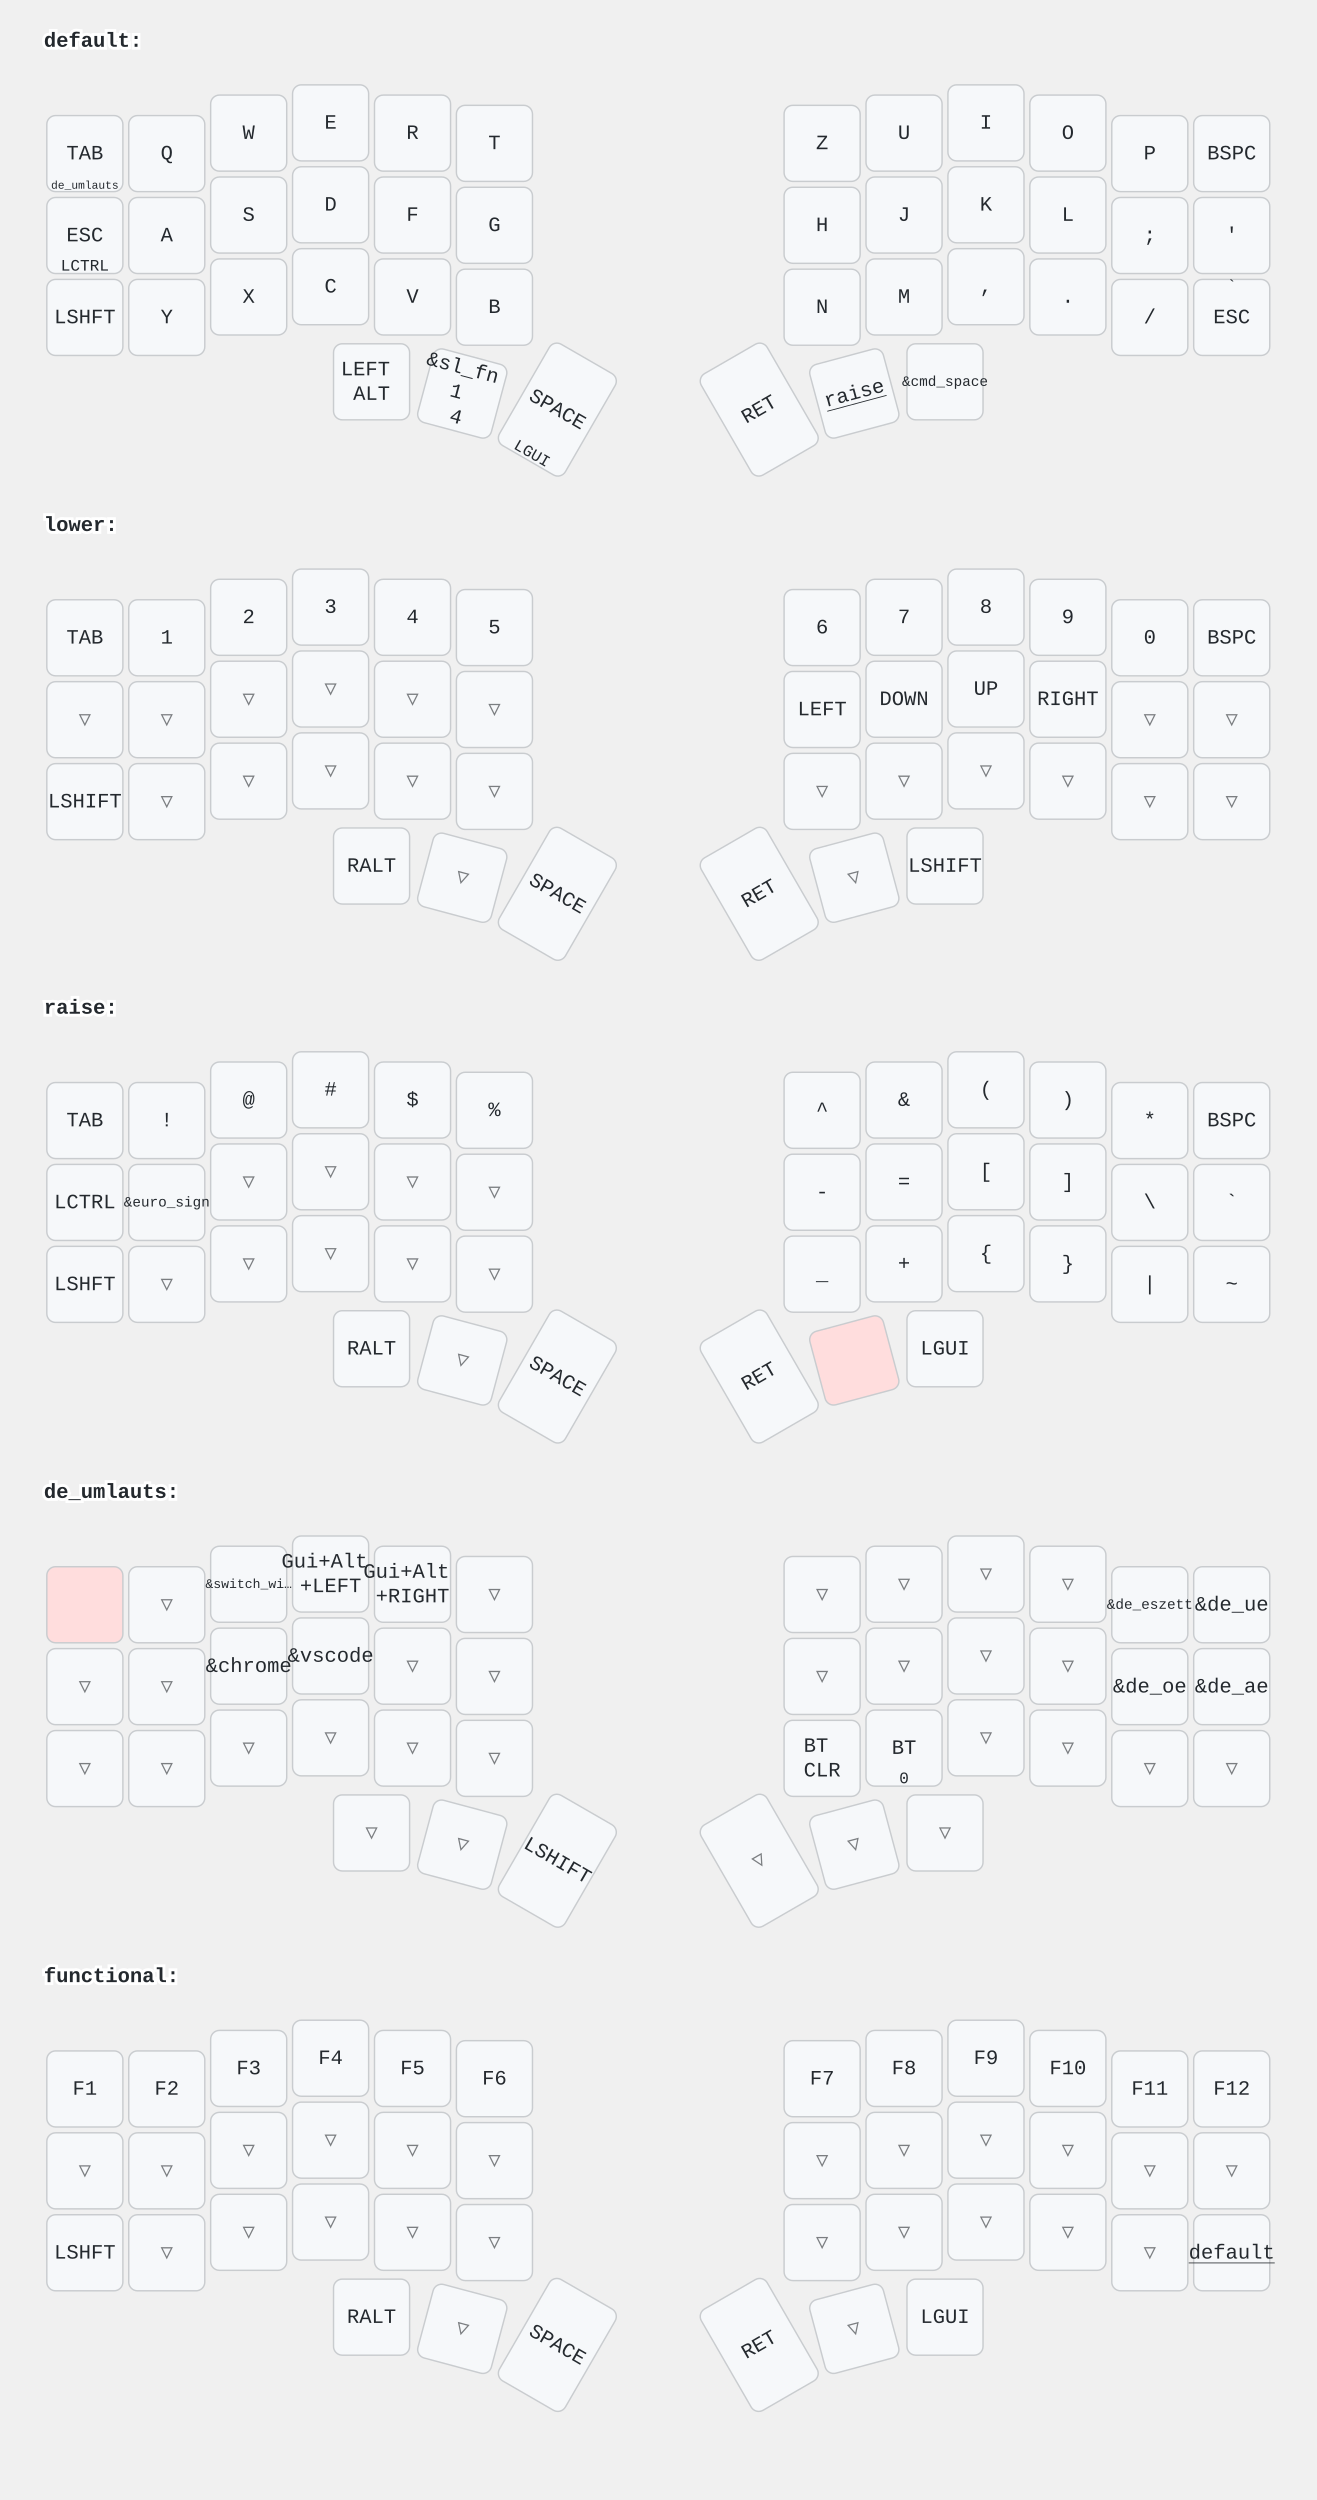
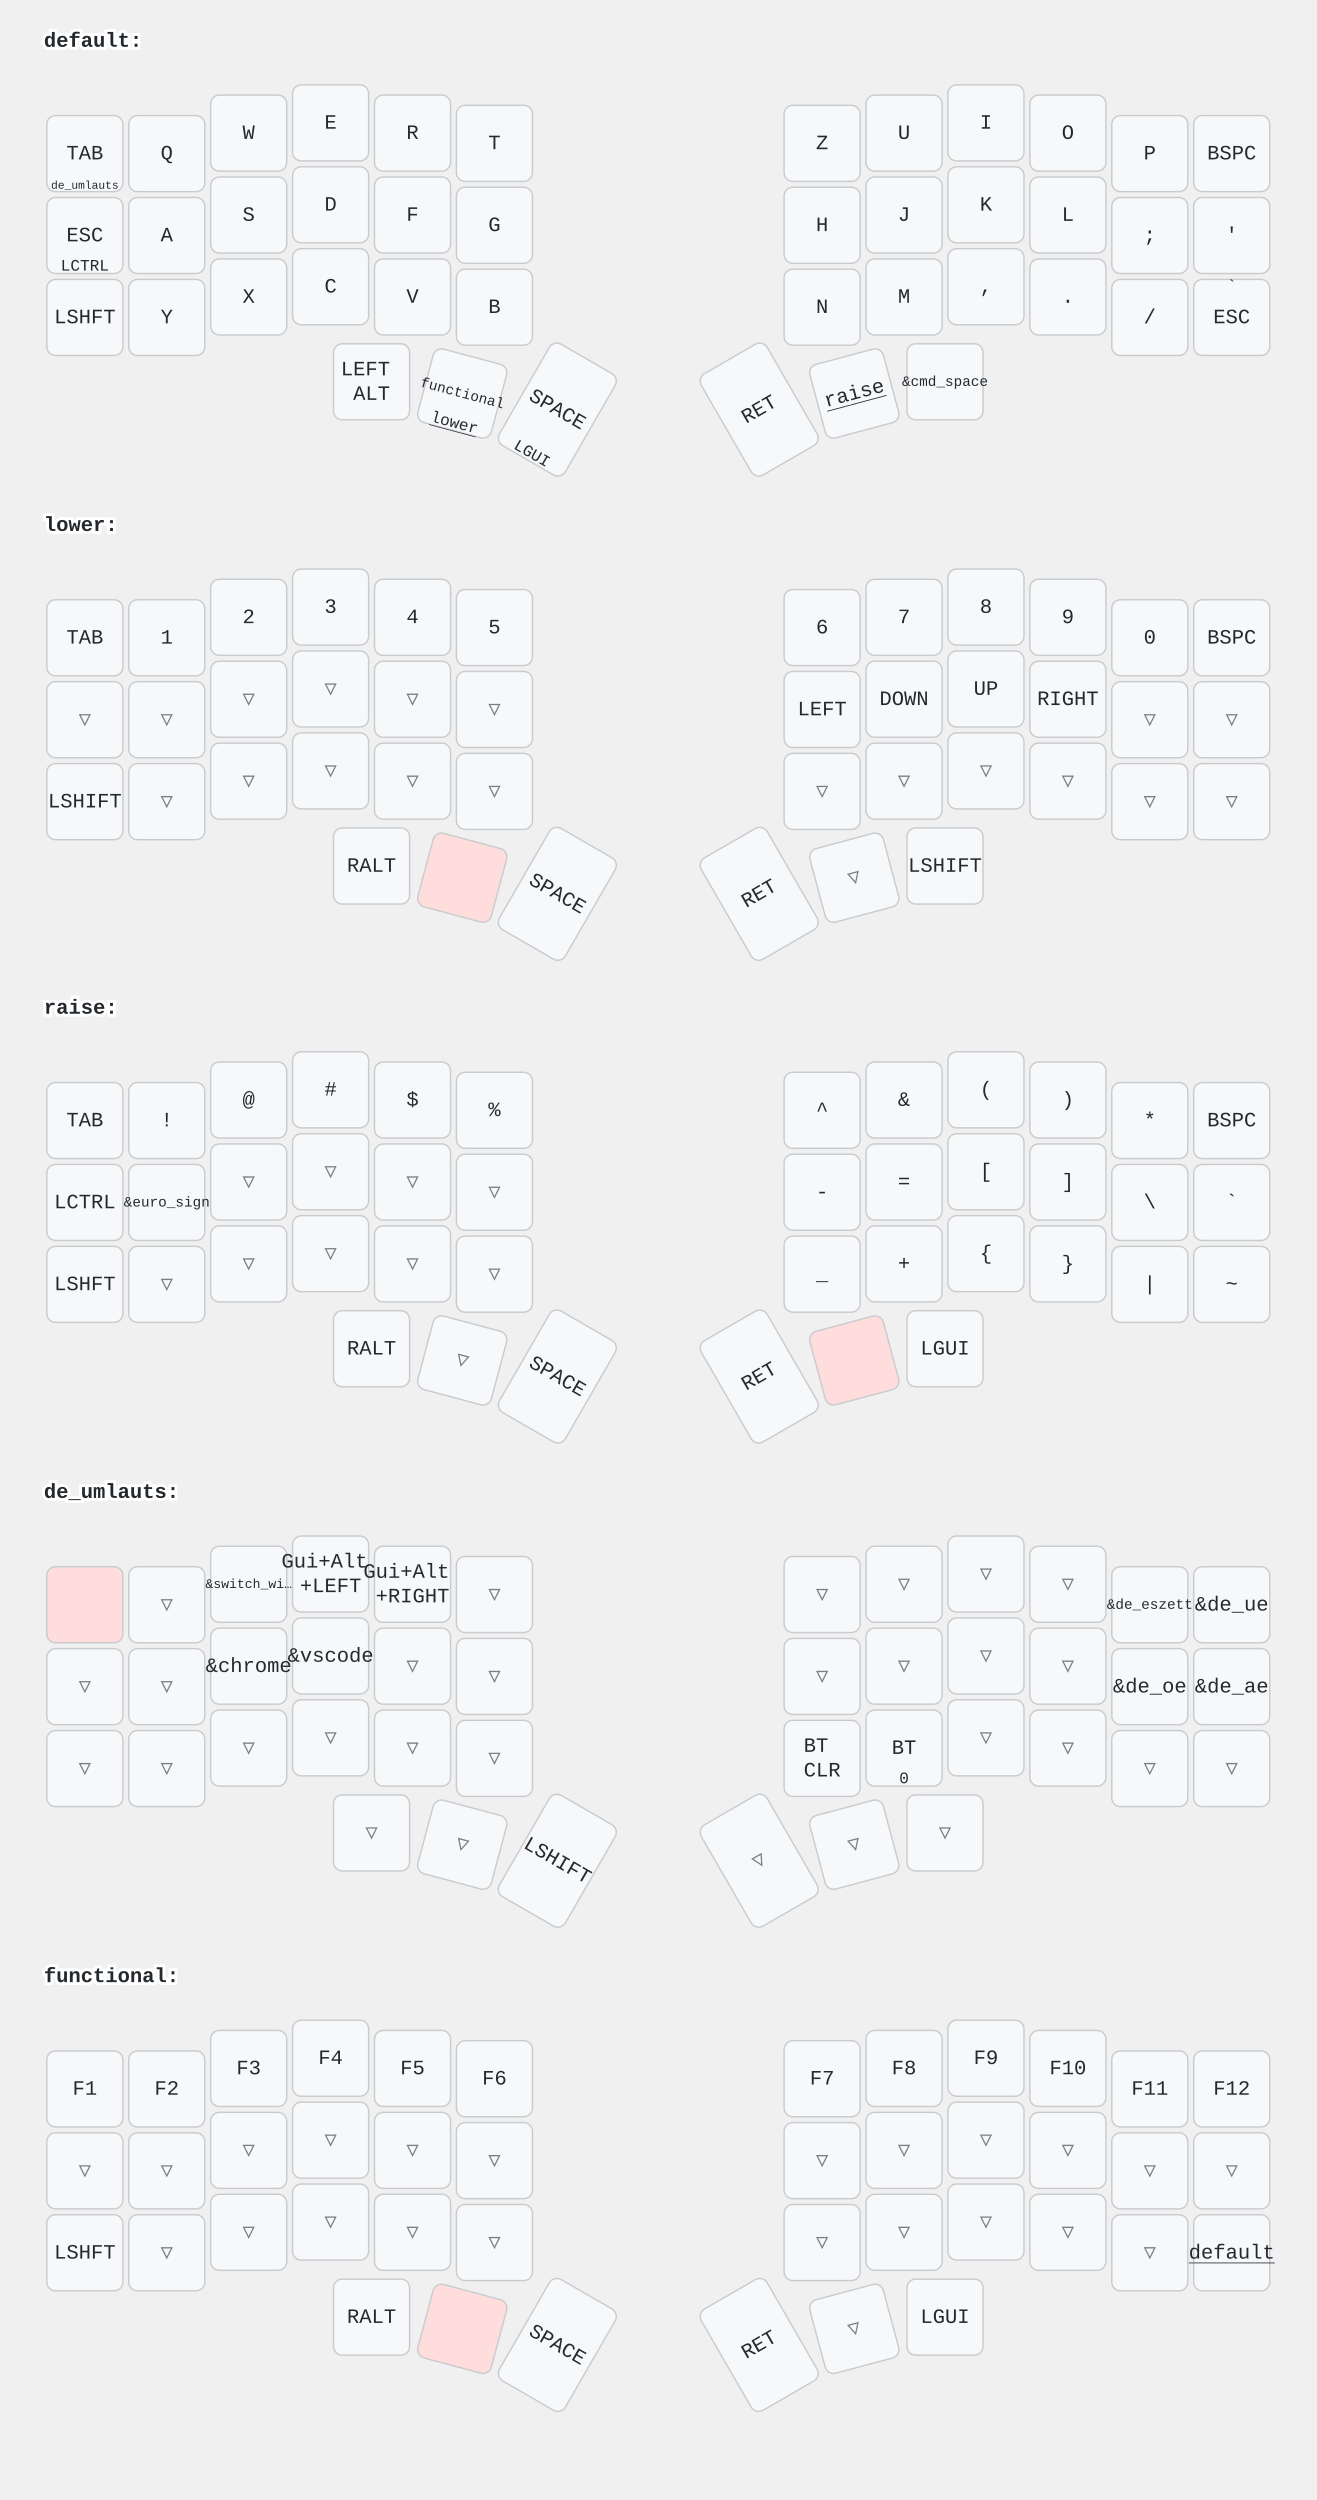
<svg xmlns="http://www.w3.org/2000/svg" width="900" height="1709" viewBox="0 0 900 1709" class="keymap">
  <style>/* inherit to force styles through use tags */
svg path {
    fill: inherit;
}

/* font and background color specifications */
svg.keymap {
    font-family: SFMono-Regular,Consolas,Liberation Mono,Menlo,monospace;
    font-size: 14px;
    font-kerning: normal;
    text-rendering: optimizeLegibility;
    fill: #24292e;
}

/* default key styling */
rect.key {
    fill: #f6f8fa;
}

rect.key, rect.combo {
    stroke: #c9cccf;
    stroke-width: 1;
}

/* default key side styling, only used is draw_key_sides is set */
rect.side {
    filter: brightness(90%);
}

/* color accent for combo boxes */
rect.combo, rect.combo-separate {
    fill: #cdf;
}

/* color accent for held keys */
rect.held, rect.combo.held {
    fill: #fdd;
}

/* color accent for ghost (optional) keys */
rect.ghost, rect.combo.ghost {
    stroke-dasharray: 4, 4;
    stroke-width: 2;
}

text {
    text-anchor: middle;
    dominant-baseline: middle;
}

/* styling for layer labels */
text.label {
    font-weight: bold;
    text-anchor: start;
    stroke: white;
    stroke-width: 4;
    paint-order: stroke;
}

/* styling for optional footer */
text.footer {
    text-anchor: end;
    dominant-baseline: auto;
    stroke: white;
    stroke-width: 4;
    paint-order: stroke;
}

/* styling for combo tap, and key non-tap label text */
text.combo, text.hold, text.shifted, text.left, text.right {
    font-size: 11px;
}

text.hold {
    text-anchor: middle;
    dominant-baseline: auto;
}

text.shifted {
    text-anchor: middle;
    dominant-baseline: hanging;
}

text.left {
    text-anchor: start;
}

text.right {
    text-anchor: end;
}

text.layer-activator {
    text-decoration: underline;
}

/* styling for hold/shifted label text in combo box */
text.combo.hold, text.combo.shifted, text.combo.left, text.combo.right {
    font-size: 8px;
}

/* lighter symbol for transparent keys */
text.trans {
    fill: #7b7e81;
}

/* styling for combo dendrons */
path.combo {
    stroke-width: 1;
    stroke: gray;
    fill: none;
}

/* Start Tabler Icons Cleanup */
/* cannot use height/width with glyphs */
.icon-tabler &gt; path {
    fill: inherit;
    stroke: inherit;
    stroke-width: 2;
}
/* hide tabler's default box */
.icon-tabler &gt; path[stroke="none"][fill="none"] {
    visibility: hidden;
}
/* End Tabler Icons Cleanup */
</style>
  <g transform="translate(30, 0)" class="layer-default">
    <text x="0" y="28" class="label" id="default">default:</text>
    <g transform="translate(0, 56)">
      <g transform="translate(28, 49)" class="key keypos-0">
        <rect rx="6" ry="6" x="-26" y="-26" width="52" height="52" class="key" />
        <text x="0" y="0" class="key tap">TAB</text>
        <a href="#de_umlauts">
          <text x="0" y="24" class="key hold layer-activator">
            <tspan style="font-size: 70%">de_umlauts</tspan>
          </text>
        </a>
      </g>
      <g transform="translate(84, 49)" class="key keypos-1">
        <rect rx="6" ry="6" x="-26" y="-26" width="52" height="52" class="key" />
        <text x="0" y="0" class="key tap">Q</text>
      </g>
      <g transform="translate(140, 35)" class="key keypos-2">
        <rect rx="6" ry="6" x="-26" y="-26" width="52" height="52" class="key" />
        <text x="0" y="0" class="key tap">W</text>
      </g>
      <g transform="translate(196, 28)" class="key keypos-3">
        <rect rx="6" ry="6" x="-26" y="-26" width="52" height="52" class="key" />
        <text x="0" y="0" class="key tap">E</text>
      </g>
      <g transform="translate(252, 35)" class="key keypos-4">
        <rect rx="6" ry="6" x="-26" y="-26" width="52" height="52" class="key" />
        <text x="0" y="0" class="key tap">R</text>
      </g>
      <g transform="translate(308, 42)" class="key keypos-5">
        <rect rx="6" ry="6" x="-26" y="-26" width="52" height="52" class="key" />
        <text x="0" y="0" class="key tap">T</text>
      </g>
      <g transform="translate(532, 42)" class="key keypos-6">
        <rect rx="6" ry="6" x="-26" y="-26" width="52" height="52" class="key" />
        <text x="0" y="0" class="key tap">Z</text>
      </g>
      <g transform="translate(588, 35)" class="key keypos-7">
        <rect rx="6" ry="6" x="-26" y="-26" width="52" height="52" class="key" />
        <text x="0" y="0" class="key tap">U</text>
      </g>
      <g transform="translate(644, 28)" class="key keypos-8">
        <rect rx="6" ry="6" x="-26" y="-26" width="52" height="52" class="key" />
        <text x="0" y="0" class="key tap">I</text>
      </g>
      <g transform="translate(700, 35)" class="key keypos-9">
        <rect rx="6" ry="6" x="-26" y="-26" width="52" height="52" class="key" />
        <text x="0" y="0" class="key tap">O</text>
      </g>
      <g transform="translate(756, 49)" class="key keypos-10">
        <rect rx="6" ry="6" x="-26" y="-26" width="52" height="52" class="key" />
        <text x="0" y="0" class="key tap">P</text>
      </g>
      <g transform="translate(812, 49)" class="key keypos-11">
        <rect rx="6" ry="6" x="-26" y="-26" width="52" height="52" class="key" />
        <text x="0" y="0" class="key tap">BSPC</text>
      </g>
      <g transform="translate(28, 105)" class="key keypos-12">
        <rect rx="6" ry="6" x="-26" y="-26" width="52" height="52" class="key" />
        <text x="0" y="0" class="key tap">ESC</text>
        <text x="0" y="24" class="key hold">LCTRL</text>
      </g>
      <g transform="translate(84, 105)" class="key keypos-13">
        <rect rx="6" ry="6" x="-26" y="-26" width="52" height="52" class="key" />
        <text x="0" y="0" class="key tap">A</text>
      </g>
      <g transform="translate(140, 91)" class="key keypos-14">
        <rect rx="6" ry="6" x="-26" y="-26" width="52" height="52" class="key" />
        <text x="0" y="0" class="key tap">S</text>
      </g>
      <g transform="translate(196, 84)" class="key keypos-15">
        <rect rx="6" ry="6" x="-26" y="-26" width="52" height="52" class="key" />
        <text x="0" y="0" class="key tap">D</text>
      </g>
      <g transform="translate(252, 91)" class="key keypos-16">
        <rect rx="6" ry="6" x="-26" y="-26" width="52" height="52" class="key" />
        <text x="0" y="0" class="key tap">F</text>
      </g>
      <g transform="translate(308, 98)" class="key keypos-17">
        <rect rx="6" ry="6" x="-26" y="-26" width="52" height="52" class="key" />
        <text x="0" y="0" class="key tap">G</text>
      </g>
      <g transform="translate(532, 98)" class="key keypos-18">
        <rect rx="6" ry="6" x="-26" y="-26" width="52" height="52" class="key" />
        <text x="0" y="0" class="key tap">H</text>
      </g>
      <g transform="translate(588, 91)" class="key keypos-19">
        <rect rx="6" ry="6" x="-26" y="-26" width="52" height="52" class="key" />
        <text x="0" y="0" class="key tap">J</text>
      </g>
      <g transform="translate(644, 84)" class="key keypos-20">
        <rect rx="6" ry="6" x="-26" y="-26" width="52" height="52" class="key" />
        <text x="0" y="0" class="key tap">K</text>
      </g>
      <g transform="translate(700, 91)" class="key keypos-21">
        <rect rx="6" ry="6" x="-26" y="-26" width="52" height="52" class="key" />
        <text x="0" y="0" class="key tap">L</text>
      </g>
      <g transform="translate(756, 105)" class="key keypos-22">
        <rect rx="6" ry="6" x="-26" y="-26" width="52" height="52" class="key" />
        <text x="0" y="0" class="key tap">;</text>
      </g>
      <g transform="translate(812, 105)" class="key keypos-23">
        <rect rx="6" ry="6" x="-26" y="-26" width="52" height="52" class="key" />
        <text x="0" y="0" class="key tap">'</text>
      </g>
      <g transform="translate(28, 161)" class="key keypos-24">
        <rect rx="6" ry="6" x="-26" y="-26" width="52" height="52" class="key" />
        <text x="0" y="0" class="key tap">LSHFT</text>
      </g>
      <g transform="translate(84, 161)" class="key keypos-25">
        <rect rx="6" ry="6" x="-26" y="-26" width="52" height="52" class="key" />
        <text x="0" y="0" class="key tap">Y</text>
      </g>
      <g transform="translate(140, 147)" class="key keypos-26">
        <rect rx="6" ry="6" x="-26" y="-26" width="52" height="52" class="key" />
        <text x="0" y="0" class="key tap">X</text>
      </g>
      <g transform="translate(196, 140)" class="key keypos-27">
        <rect rx="6" ry="6" x="-26" y="-26" width="52" height="52" class="key" />
        <text x="0" y="0" class="key tap">C</text>
      </g>
      <g transform="translate(252, 147)" class="key keypos-28">
        <rect rx="6" ry="6" x="-26" y="-26" width="52" height="52" class="key" />
        <text x="0" y="0" class="key tap">V</text>
      </g>
      <g transform="translate(308, 154)" class="key keypos-29">
        <rect rx="6" ry="6" x="-26" y="-26" width="52" height="52" class="key" />
        <text x="0" y="0" class="key tap">B</text>
      </g>
      <g transform="translate(532, 154)" class="key keypos-30">
        <rect rx="6" ry="6" x="-26" y="-26" width="52" height="52" class="key" />
        <text x="0" y="0" class="key tap">N</text>
      </g>
      <g transform="translate(588, 147)" class="key keypos-31">
        <rect rx="6" ry="6" x="-26" y="-26" width="52" height="52" class="key" />
        <text x="0" y="0" class="key tap">M</text>
      </g>
      <g transform="translate(644, 140)" class="key keypos-32">
        <rect rx="6" ry="6" x="-26" y="-26" width="52" height="52" class="key" />
        <text x="0" y="0" class="key tap">,</text>
      </g>
      <g transform="translate(700, 147)" class="key keypos-33">
        <rect rx="6" ry="6" x="-26" y="-26" width="52" height="52" class="key" />
        <text x="0" y="0" class="key tap">.</text>
      </g>
      <g transform="translate(756, 161)" class="key keypos-34">
        <rect rx="6" ry="6" x="-26" y="-26" width="52" height="52" class="key" />
        <text x="0" y="0" class="key tap">/</text>
      </g>
      <g transform="translate(812, 161)" class="key keypos-35">
        <rect rx="6" ry="6" x="-26" y="-26" width="52" height="52" class="key" />
        <text x="0" y="0" class="key tap">ESC</text>
        <text x="0" y="-24" class="key shifted">`</text>
      </g>
      <g transform="translate(224, 205)" class="key keypos-36">
        <rect rx="6" ry="6" x="-26" y="-26" width="52" height="52" class="key" />
        <text x="0" y="0" class="key tap">
          <tspan x="0" dy="-0.6em">LEFT</tspan>
          <tspan x="0" dy="1.2em">ALT</tspan>
        </text>
      </g>
      <g transform="translate(286, 213) rotate(15.0)" class="key keypos-37">
        <rect rx="6" ry="6" x="-26" y="-26" width="52" height="52" class="key" />
-         <text x="0" y="0" class="key tap">
-           <tspan x="0" dy="-1.2em">&amp;sl_fn</tspan>
-           <tspan x="0" dy="1.2em">1</tspan>
-           <tspan x="0" dy="1.2em">4</tspan>
-         </text>
+         <a href="#functional">
+           <text x="0" y="0" class="key tap layer-activator">
+             <tspan style="font-size: 70%">functional</tspan>
+           </text>
+         </a>
+         <a href="#lower">
+           <text x="0" y="24" class="key hold layer-activator">lower</text>
+         </a>
      </g>
      <g transform="translate(351, 224) rotate(30.0)" class="key keypos-38">
        <rect rx="6" ry="6" x="-26" y="-40" width="52" height="80" class="key" />
        <text x="0" y="0" class="key tap">SPACE</text>
        <text x="0" y="38" class="key hold">LGUI</text>
      </g>
      <g transform="translate(489, 224) rotate(-30.0)" class="key keypos-39">
        <rect rx="6" ry="6" x="-26" y="-40" width="52" height="80" class="key" />
        <text x="0" y="0" class="key tap">RET</text>
      </g>
      <g transform="translate(554, 213) rotate(-15.0)" class="key keypos-40">
        <rect rx="6" ry="6" x="-26" y="-26" width="52" height="52" class="key" />
        <a href="#raise">
          <text x="0" y="0" class="key tap layer-activator">raise</text>
        </a>
      </g>
      <g transform="translate(616, 205)" class="key keypos-41">
        <rect rx="6" ry="6" x="-26" y="-26" width="52" height="52" class="key" />
        <text x="0" y="0" class="key tap">
          <tspan style="font-size: 70%">&amp;cmd_space</tspan>
        </text>
      </g>
    </g>
  </g>
  <g transform="translate(30, 331)" class="layer-lower">
    <text x="0" y="28" class="label" id="lower">lower:</text>
    <g transform="translate(0, 56)">
      <g transform="translate(28, 49)" class="key keypos-0">
        <rect rx="6" ry="6" x="-26" y="-26" width="52" height="52" class="key" />
        <text x="0" y="0" class="key tap">TAB</text>
      </g>
      <g transform="translate(84, 49)" class="key keypos-1">
        <rect rx="6" ry="6" x="-26" y="-26" width="52" height="52" class="key" />
        <text x="0" y="0" class="key tap">1</text>
      </g>
      <g transform="translate(140, 35)" class="key keypos-2">
        <rect rx="6" ry="6" x="-26" y="-26" width="52" height="52" class="key" />
        <text x="0" y="0" class="key tap">2</text>
      </g>
      <g transform="translate(196, 28)" class="key keypos-3">
        <rect rx="6" ry="6" x="-26" y="-26" width="52" height="52" class="key" />
        <text x="0" y="0" class="key tap">3</text>
      </g>
      <g transform="translate(252, 35)" class="key keypos-4">
        <rect rx="6" ry="6" x="-26" y="-26" width="52" height="52" class="key" />
        <text x="0" y="0" class="key tap">4</text>
      </g>
      <g transform="translate(308, 42)" class="key keypos-5">
        <rect rx="6" ry="6" x="-26" y="-26" width="52" height="52" class="key" />
        <text x="0" y="0" class="key tap">5</text>
      </g>
      <g transform="translate(532, 42)" class="key keypos-6">
        <rect rx="6" ry="6" x="-26" y="-26" width="52" height="52" class="key" />
        <text x="0" y="0" class="key tap">6</text>
      </g>
      <g transform="translate(588, 35)" class="key keypos-7">
        <rect rx="6" ry="6" x="-26" y="-26" width="52" height="52" class="key" />
        <text x="0" y="0" class="key tap">7</text>
      </g>
      <g transform="translate(644, 28)" class="key keypos-8">
        <rect rx="6" ry="6" x="-26" y="-26" width="52" height="52" class="key" />
        <text x="0" y="0" class="key tap">8</text>
      </g>
      <g transform="translate(700, 35)" class="key keypos-9">
        <rect rx="6" ry="6" x="-26" y="-26" width="52" height="52" class="key" />
        <text x="0" y="0" class="key tap">9</text>
      </g>
      <g transform="translate(756, 49)" class="key keypos-10">
        <rect rx="6" ry="6" x="-26" y="-26" width="52" height="52" class="key" />
        <text x="0" y="0" class="key tap">0</text>
      </g>
      <g transform="translate(812, 49)" class="key keypos-11">
        <rect rx="6" ry="6" x="-26" y="-26" width="52" height="52" class="key" />
        <text x="0" y="0" class="key tap">BSPC</text>
      </g>
      <g transform="translate(28, 105)" class="key trans keypos-12">
        <rect rx="6" ry="6" x="-26" y="-26" width="52" height="52" class="key trans" />
        <text x="0" y="0" class="key trans tap">▽</text>
      </g>
      <g transform="translate(84, 105)" class="key trans keypos-13">
        <rect rx="6" ry="6" x="-26" y="-26" width="52" height="52" class="key trans" />
        <text x="0" y="0" class="key trans tap">▽</text>
      </g>
      <g transform="translate(140, 91)" class="key trans keypos-14">
        <rect rx="6" ry="6" x="-26" y="-26" width="52" height="52" class="key trans" />
        <text x="0" y="0" class="key trans tap">▽</text>
      </g>
      <g transform="translate(196, 84)" class="key trans keypos-15">
        <rect rx="6" ry="6" x="-26" y="-26" width="52" height="52" class="key trans" />
        <text x="0" y="0" class="key trans tap">▽</text>
      </g>
      <g transform="translate(252, 91)" class="key trans keypos-16">
        <rect rx="6" ry="6" x="-26" y="-26" width="52" height="52" class="key trans" />
        <text x="0" y="0" class="key trans tap">▽</text>
      </g>
      <g transform="translate(308, 98)" class="key trans keypos-17">
        <rect rx="6" ry="6" x="-26" y="-26" width="52" height="52" class="key trans" />
        <text x="0" y="0" class="key trans tap">▽</text>
      </g>
      <g transform="translate(532, 98)" class="key keypos-18">
        <rect rx="6" ry="6" x="-26" y="-26" width="52" height="52" class="key" />
        <text x="0" y="0" class="key tap">LEFT</text>
      </g>
      <g transform="translate(588, 91)" class="key keypos-19">
        <rect rx="6" ry="6" x="-26" y="-26" width="52" height="52" class="key" />
        <text x="0" y="0" class="key tap">DOWN</text>
      </g>
      <g transform="translate(644, 84)" class="key keypos-20">
        <rect rx="6" ry="6" x="-26" y="-26" width="52" height="52" class="key" />
        <text x="0" y="0" class="key tap">UP</text>
      </g>
      <g transform="translate(700, 91)" class="key keypos-21">
        <rect rx="6" ry="6" x="-26" y="-26" width="52" height="52" class="key" />
        <text x="0" y="0" class="key tap">RIGHT</text>
      </g>
      <g transform="translate(756, 105)" class="key trans keypos-22">
        <rect rx="6" ry="6" x="-26" y="-26" width="52" height="52" class="key trans" />
        <text x="0" y="0" class="key trans tap">▽</text>
      </g>
      <g transform="translate(812, 105)" class="key trans keypos-23">
        <rect rx="6" ry="6" x="-26" y="-26" width="52" height="52" class="key trans" />
        <text x="0" y="0" class="key trans tap">▽</text>
      </g>
      <g transform="translate(28, 161)" class="key keypos-24">
        <rect rx="6" ry="6" x="-26" y="-26" width="52" height="52" class="key" />
        <text x="0" y="0" class="key tap">LSHIFT</text>
      </g>
      <g transform="translate(84, 161)" class="key trans keypos-25">
        <rect rx="6" ry="6" x="-26" y="-26" width="52" height="52" class="key trans" />
        <text x="0" y="0" class="key trans tap">▽</text>
      </g>
      <g transform="translate(140, 147)" class="key trans keypos-26">
        <rect rx="6" ry="6" x="-26" y="-26" width="52" height="52" class="key trans" />
        <text x="0" y="0" class="key trans tap">▽</text>
      </g>
      <g transform="translate(196, 140)" class="key trans keypos-27">
        <rect rx="6" ry="6" x="-26" y="-26" width="52" height="52" class="key trans" />
        <text x="0" y="0" class="key trans tap">▽</text>
      </g>
      <g transform="translate(252, 147)" class="key trans keypos-28">
        <rect rx="6" ry="6" x="-26" y="-26" width="52" height="52" class="key trans" />
        <text x="0" y="0" class="key trans tap">▽</text>
      </g>
      <g transform="translate(308, 154)" class="key trans keypos-29">
        <rect rx="6" ry="6" x="-26" y="-26" width="52" height="52" class="key trans" />
        <text x="0" y="0" class="key trans tap">▽</text>
      </g>
      <g transform="translate(532, 154)" class="key trans keypos-30">
        <rect rx="6" ry="6" x="-26" y="-26" width="52" height="52" class="key trans" />
        <text x="0" y="0" class="key trans tap">▽</text>
      </g>
      <g transform="translate(588, 147)" class="key trans keypos-31">
        <rect rx="6" ry="6" x="-26" y="-26" width="52" height="52" class="key trans" />
        <text x="0" y="0" class="key trans tap">▽</text>
      </g>
      <g transform="translate(644, 140)" class="key trans keypos-32">
        <rect rx="6" ry="6" x="-26" y="-26" width="52" height="52" class="key trans" />
        <text x="0" y="0" class="key trans tap">▽</text>
      </g>
      <g transform="translate(700, 147)" class="key trans keypos-33">
        <rect rx="6" ry="6" x="-26" y="-26" width="52" height="52" class="key trans" />
        <text x="0" y="0" class="key trans tap">▽</text>
      </g>
      <g transform="translate(756, 161)" class="key trans keypos-34">
        <rect rx="6" ry="6" x="-26" y="-26" width="52" height="52" class="key trans" />
        <text x="0" y="0" class="key trans tap">▽</text>
      </g>
      <g transform="translate(812, 161)" class="key trans keypos-35">
        <rect rx="6" ry="6" x="-26" y="-26" width="52" height="52" class="key trans" />
        <text x="0" y="0" class="key trans tap">▽</text>
      </g>
      <g transform="translate(224, 205)" class="key keypos-36">
        <rect rx="6" ry="6" x="-26" y="-26" width="52" height="52" class="key" />
        <text x="0" y="0" class="key tap">RALT</text>
      </g>
-       <g transform="translate(286, 213) rotate(15.0)" class="key trans keypos-37">
-         <rect rx="6" ry="6" x="-26" y="-26" width="52" height="52" class="key trans" />
-         <text x="0" y="0" class="key trans tap">▽</text>
+       <g transform="translate(286, 213) rotate(15.0)" class="key held keypos-37">
+         <rect rx="6" ry="6" x="-26" y="-26" width="52" height="52" class="key held" />
      </g>
      <g transform="translate(351, 224) rotate(30.0)" class="key keypos-38">
        <rect rx="6" ry="6" x="-26" y="-40" width="52" height="80" class="key" />
        <text x="0" y="0" class="key tap">SPACE</text>
      </g>
      <g transform="translate(489, 224) rotate(-30.0)" class="key keypos-39">
        <rect rx="6" ry="6" x="-26" y="-40" width="52" height="80" class="key" />
        <text x="0" y="0" class="key tap">RET</text>
      </g>
      <g transform="translate(554, 213) rotate(-15.0)" class="key trans keypos-40">
        <rect rx="6" ry="6" x="-26" y="-26" width="52" height="52" class="key trans" />
        <text x="0" y="0" class="key trans tap">▽</text>
      </g>
      <g transform="translate(616, 205)" class="key keypos-41">
        <rect rx="6" ry="6" x="-26" y="-26" width="52" height="52" class="key" />
        <text x="0" y="0" class="key tap">LSHIFT</text>
      </g>
    </g>
  </g>
  <g transform="translate(30, 661)" class="layer-raise">
    <text x="0" y="28" class="label" id="raise">raise:</text>
    <g transform="translate(0, 56)">
      <g transform="translate(28, 49)" class="key keypos-0">
        <rect rx="6" ry="6" x="-26" y="-26" width="52" height="52" class="key" />
        <text x="0" y="0" class="key tap">TAB</text>
      </g>
      <g transform="translate(84, 49)" class="key keypos-1">
        <rect rx="6" ry="6" x="-26" y="-26" width="52" height="52" class="key" />
        <text x="0" y="0" class="key tap">!</text>
      </g>
      <g transform="translate(140, 35)" class="key keypos-2">
        <rect rx="6" ry="6" x="-26" y="-26" width="52" height="52" class="key" />
        <text x="0" y="0" class="key tap">@</text>
      </g>
      <g transform="translate(196, 28)" class="key keypos-3">
        <rect rx="6" ry="6" x="-26" y="-26" width="52" height="52" class="key" />
        <text x="0" y="0" class="key tap">#</text>
      </g>
      <g transform="translate(252, 35)" class="key keypos-4">
        <rect rx="6" ry="6" x="-26" y="-26" width="52" height="52" class="key" />
        <text x="0" y="0" class="key tap">$</text>
      </g>
      <g transform="translate(308, 42)" class="key keypos-5">
        <rect rx="6" ry="6" x="-26" y="-26" width="52" height="52" class="key" />
        <text x="0" y="0" class="key tap">%</text>
      </g>
      <g transform="translate(532, 42)" class="key keypos-6">
        <rect rx="6" ry="6" x="-26" y="-26" width="52" height="52" class="key" />
        <text x="0" y="0" class="key tap">^</text>
      </g>
      <g transform="translate(588, 35)" class="key keypos-7">
        <rect rx="6" ry="6" x="-26" y="-26" width="52" height="52" class="key" />
        <text x="0" y="0" class="key tap">&amp;</text>
      </g>
      <g transform="translate(644, 28)" class="key keypos-8">
        <rect rx="6" ry="6" x="-26" y="-26" width="52" height="52" class="key" />
        <text x="0" y="0" class="key tap">(</text>
      </g>
      <g transform="translate(700, 35)" class="key keypos-9">
        <rect rx="6" ry="6" x="-26" y="-26" width="52" height="52" class="key" />
        <text x="0" y="0" class="key tap">)</text>
      </g>
      <g transform="translate(756, 49)" class="key keypos-10">
        <rect rx="6" ry="6" x="-26" y="-26" width="52" height="52" class="key" />
        <text x="0" y="0" class="key tap">*</text>
      </g>
      <g transform="translate(812, 49)" class="key keypos-11">
        <rect rx="6" ry="6" x="-26" y="-26" width="52" height="52" class="key" />
        <text x="0" y="0" class="key tap">BSPC</text>
      </g>
      <g transform="translate(28, 105)" class="key keypos-12">
        <rect rx="6" ry="6" x="-26" y="-26" width="52" height="52" class="key" />
        <text x="0" y="0" class="key tap">LCTRL</text>
      </g>
      <g transform="translate(84, 105)" class="key keypos-13">
        <rect rx="6" ry="6" x="-26" y="-26" width="52" height="52" class="key" />
        <text x="0" y="0" class="key tap">
          <tspan style="font-size: 70%">&amp;euro_sign</tspan>
        </text>
      </g>
      <g transform="translate(140, 91)" class="key trans keypos-14">
        <rect rx="6" ry="6" x="-26" y="-26" width="52" height="52" class="key trans" />
        <text x="0" y="0" class="key trans tap">▽</text>
      </g>
      <g transform="translate(196, 84)" class="key trans keypos-15">
        <rect rx="6" ry="6" x="-26" y="-26" width="52" height="52" class="key trans" />
        <text x="0" y="0" class="key trans tap">▽</text>
      </g>
      <g transform="translate(252, 91)" class="key trans keypos-16">
        <rect rx="6" ry="6" x="-26" y="-26" width="52" height="52" class="key trans" />
        <text x="0" y="0" class="key trans tap">▽</text>
      </g>
      <g transform="translate(308, 98)" class="key trans keypos-17">
        <rect rx="6" ry="6" x="-26" y="-26" width="52" height="52" class="key trans" />
        <text x="0" y="0" class="key trans tap">▽</text>
      </g>
      <g transform="translate(532, 98)" class="key keypos-18">
        <rect rx="6" ry="6" x="-26" y="-26" width="52" height="52" class="key" />
        <text x="0" y="0" class="key tap">-</text>
      </g>
      <g transform="translate(588, 91)" class="key keypos-19">
        <rect rx="6" ry="6" x="-26" y="-26" width="52" height="52" class="key" />
        <text x="0" y="0" class="key tap">=</text>
      </g>
      <g transform="translate(644, 84)" class="key keypos-20">
        <rect rx="6" ry="6" x="-26" y="-26" width="52" height="52" class="key" />
        <text x="0" y="0" class="key tap">[</text>
      </g>
      <g transform="translate(700, 91)" class="key keypos-21">
        <rect rx="6" ry="6" x="-26" y="-26" width="52" height="52" class="key" />
        <text x="0" y="0" class="key tap">]</text>
      </g>
      <g transform="translate(756, 105)" class="key keypos-22">
        <rect rx="6" ry="6" x="-26" y="-26" width="52" height="52" class="key" />
        <text x="0" y="0" class="key tap">\</text>
      </g>
      <g transform="translate(812, 105)" class="key keypos-23">
        <rect rx="6" ry="6" x="-26" y="-26" width="52" height="52" class="key" />
        <text x="0" y="0" class="key tap">`</text>
      </g>
      <g transform="translate(28, 161)" class="key keypos-24">
        <rect rx="6" ry="6" x="-26" y="-26" width="52" height="52" class="key" />
        <text x="0" y="0" class="key tap">LSHFT</text>
      </g>
      <g transform="translate(84, 161)" class="key trans keypos-25">
        <rect rx="6" ry="6" x="-26" y="-26" width="52" height="52" class="key trans" />
        <text x="0" y="0" class="key trans tap">▽</text>
      </g>
      <g transform="translate(140, 147)" class="key trans keypos-26">
        <rect rx="6" ry="6" x="-26" y="-26" width="52" height="52" class="key trans" />
        <text x="0" y="0" class="key trans tap">▽</text>
      </g>
      <g transform="translate(196, 140)" class="key trans keypos-27">
        <rect rx="6" ry="6" x="-26" y="-26" width="52" height="52" class="key trans" />
        <text x="0" y="0" class="key trans tap">▽</text>
      </g>
      <g transform="translate(252, 147)" class="key trans keypos-28">
        <rect rx="6" ry="6" x="-26" y="-26" width="52" height="52" class="key trans" />
        <text x="0" y="0" class="key trans tap">▽</text>
      </g>
      <g transform="translate(308, 154)" class="key trans keypos-29">
        <rect rx="6" ry="6" x="-26" y="-26" width="52" height="52" class="key trans" />
        <text x="0" y="0" class="key trans tap">▽</text>
      </g>
      <g transform="translate(532, 154)" class="key keypos-30">
        <rect rx="6" ry="6" x="-26" y="-26" width="52" height="52" class="key" />
        <text x="0" y="0" class="key tap">_</text>
      </g>
      <g transform="translate(588, 147)" class="key keypos-31">
        <rect rx="6" ry="6" x="-26" y="-26" width="52" height="52" class="key" />
        <text x="0" y="0" class="key tap">+</text>
      </g>
      <g transform="translate(644, 140)" class="key keypos-32">
        <rect rx="6" ry="6" x="-26" y="-26" width="52" height="52" class="key" />
        <text x="0" y="0" class="key tap">{</text>
      </g>
      <g transform="translate(700, 147)" class="key keypos-33">
        <rect rx="6" ry="6" x="-26" y="-26" width="52" height="52" class="key" />
        <text x="0" y="0" class="key tap">}</text>
      </g>
      <g transform="translate(756, 161)" class="key keypos-34">
        <rect rx="6" ry="6" x="-26" y="-26" width="52" height="52" class="key" />
        <text x="0" y="0" class="key tap">|</text>
      </g>
      <g transform="translate(812, 161)" class="key keypos-35">
        <rect rx="6" ry="6" x="-26" y="-26" width="52" height="52" class="key" />
        <text x="0" y="0" class="key tap">~</text>
      </g>
      <g transform="translate(224, 205)" class="key keypos-36">
        <rect rx="6" ry="6" x="-26" y="-26" width="52" height="52" class="key" />
        <text x="0" y="0" class="key tap">RALT</text>
      </g>
      <g transform="translate(286, 213) rotate(15.0)" class="key trans keypos-37">
        <rect rx="6" ry="6" x="-26" y="-26" width="52" height="52" class="key trans" />
        <text x="0" y="0" class="key trans tap">▽</text>
      </g>
      <g transform="translate(351, 224) rotate(30.0)" class="key keypos-38">
        <rect rx="6" ry="6" x="-26" y="-40" width="52" height="80" class="key" />
        <text x="0" y="0" class="key tap">SPACE</text>
      </g>
      <g transform="translate(489, 224) rotate(-30.0)" class="key keypos-39">
        <rect rx="6" ry="6" x="-26" y="-40" width="52" height="80" class="key" />
        <text x="0" y="0" class="key tap">RET</text>
      </g>
      <g transform="translate(554, 213) rotate(-15.0)" class="key held keypos-40">
        <rect rx="6" ry="6" x="-26" y="-26" width="52" height="52" class="key held" />
      </g>
      <g transform="translate(616, 205)" class="key keypos-41">
        <rect rx="6" ry="6" x="-26" y="-26" width="52" height="52" class="key" />
        <text x="0" y="0" class="key tap">LGUI</text>
      </g>
    </g>
  </g>
  <g transform="translate(30, 992)" class="layer-de_umlauts">
    <text x="0" y="28" class="label" id="de_umlauts">de_umlauts:</text>
    <g transform="translate(0, 56)">
      <g transform="translate(28, 49)" class="key held keypos-0">
        <rect rx="6" ry="6" x="-26" y="-26" width="52" height="52" class="key held" />
      </g>
      <g transform="translate(84, 49)" class="key trans keypos-1">
        <rect rx="6" ry="6" x="-26" y="-26" width="52" height="52" class="key trans" />
        <text x="0" y="0" class="key trans tap">▽</text>
      </g>
      <g transform="translate(140, 35)" class="key keypos-2">
        <rect rx="6" ry="6" x="-26" y="-26" width="52" height="52" class="key" />
        <text x="0" y="0" class="key tap">
          <tspan style="font-size: 64%">&amp;switch_wi…</tspan>
        </text>
      </g>
      <g transform="translate(196, 28)" class="key keypos-3">
        <rect rx="6" ry="6" x="-26" y="-26" width="52" height="52" class="key" />
        <text x="0" y="0" class="key tap">
          <tspan x="0" dy="-0.6em">Gui+Alt</tspan>
          <tspan x="0" dy="1.2em">+LEFT</tspan>
        </text>
      </g>
      <g transform="translate(252, 35)" class="key keypos-4">
        <rect rx="6" ry="6" x="-26" y="-26" width="52" height="52" class="key" />
        <text x="0" y="0" class="key tap">
          <tspan x="0" dy="-0.6em">Gui+Alt</tspan>
          <tspan x="0" dy="1.2em">+RIGHT</tspan>
        </text>
      </g>
      <g transform="translate(308, 42)" class="key trans keypos-5">
        <rect rx="6" ry="6" x="-26" y="-26" width="52" height="52" class="key trans" />
        <text x="0" y="0" class="key trans tap">▽</text>
      </g>
      <g transform="translate(532, 42)" class="key trans keypos-6">
        <rect rx="6" ry="6" x="-26" y="-26" width="52" height="52" class="key trans" />
        <text x="0" y="0" class="key trans tap">▽</text>
      </g>
      <g transform="translate(588, 35)" class="key trans keypos-7">
        <rect rx="6" ry="6" x="-26" y="-26" width="52" height="52" class="key trans" />
        <text x="0" y="0" class="key trans tap">▽</text>
      </g>
      <g transform="translate(644, 28)" class="key trans keypos-8">
        <rect rx="6" ry="6" x="-26" y="-26" width="52" height="52" class="key trans" />
        <text x="0" y="0" class="key trans tap">▽</text>
      </g>
      <g transform="translate(700, 35)" class="key trans keypos-9">
        <rect rx="6" ry="6" x="-26" y="-26" width="52" height="52" class="key trans" />
        <text x="0" y="0" class="key trans tap">▽</text>
      </g>
      <g transform="translate(756, 49)" class="key keypos-10">
        <rect rx="6" ry="6" x="-26" y="-26" width="52" height="52" class="key" />
        <text x="0" y="0" class="key tap">
          <tspan style="font-size: 70%">&amp;de_eszett</tspan>
        </text>
      </g>
      <g transform="translate(812, 49)" class="key keypos-11">
        <rect rx="6" ry="6" x="-26" y="-26" width="52" height="52" class="key" />
        <text x="0" y="0" class="key tap">&amp;de_ue</text>
      </g>
      <g transform="translate(28, 105)" class="key trans keypos-12">
        <rect rx="6" ry="6" x="-26" y="-26" width="52" height="52" class="key trans" />
        <text x="0" y="0" class="key trans tap">▽</text>
      </g>
      <g transform="translate(84, 105)" class="key trans keypos-13">
        <rect rx="6" ry="6" x="-26" y="-26" width="52" height="52" class="key trans" />
        <text x="0" y="0" class="key trans tap">▽</text>
      </g>
      <g transform="translate(140, 91)" class="key keypos-14">
        <rect rx="6" ry="6" x="-26" y="-26" width="52" height="52" class="key" />
        <text x="0" y="0" class="key tap">&amp;chrome</text>
      </g>
      <g transform="translate(196, 84)" class="key keypos-15">
        <rect rx="6" ry="6" x="-26" y="-26" width="52" height="52" class="key" />
        <text x="0" y="0" class="key tap">&amp;vscode</text>
      </g>
      <g transform="translate(252, 91)" class="key trans keypos-16">
        <rect rx="6" ry="6" x="-26" y="-26" width="52" height="52" class="key trans" />
        <text x="0" y="0" class="key trans tap">▽</text>
      </g>
      <g transform="translate(308, 98)" class="key trans keypos-17">
        <rect rx="6" ry="6" x="-26" y="-26" width="52" height="52" class="key trans" />
        <text x="0" y="0" class="key trans tap">▽</text>
      </g>
      <g transform="translate(532, 98)" class="key trans keypos-18">
        <rect rx="6" ry="6" x="-26" y="-26" width="52" height="52" class="key trans" />
        <text x="0" y="0" class="key trans tap">▽</text>
      </g>
      <g transform="translate(588, 91)" class="key trans keypos-19">
        <rect rx="6" ry="6" x="-26" y="-26" width="52" height="52" class="key trans" />
        <text x="0" y="0" class="key trans tap">▽</text>
      </g>
      <g transform="translate(644, 84)" class="key trans keypos-20">
        <rect rx="6" ry="6" x="-26" y="-26" width="52" height="52" class="key trans" />
        <text x="0" y="0" class="key trans tap">▽</text>
      </g>
      <g transform="translate(700, 91)" class="key trans keypos-21">
        <rect rx="6" ry="6" x="-26" y="-26" width="52" height="52" class="key trans" />
        <text x="0" y="0" class="key trans tap">▽</text>
      </g>
      <g transform="translate(756, 105)" class="key keypos-22">
        <rect rx="6" ry="6" x="-26" y="-26" width="52" height="52" class="key" />
        <text x="0" y="0" class="key tap">&amp;de_oe</text>
      </g>
      <g transform="translate(812, 105)" class="key keypos-23">
        <rect rx="6" ry="6" x="-26" y="-26" width="52" height="52" class="key" />
        <text x="0" y="0" class="key tap">&amp;de_ae</text>
      </g>
      <g transform="translate(28, 161)" class="key trans keypos-24">
        <rect rx="6" ry="6" x="-26" y="-26" width="52" height="52" class="key trans" />
        <text x="0" y="0" class="key trans tap">▽</text>
      </g>
      <g transform="translate(84, 161)" class="key trans keypos-25">
        <rect rx="6" ry="6" x="-26" y="-26" width="52" height="52" class="key trans" />
        <text x="0" y="0" class="key trans tap">▽</text>
      </g>
      <g transform="translate(140, 147)" class="key trans keypos-26">
        <rect rx="6" ry="6" x="-26" y="-26" width="52" height="52" class="key trans" />
        <text x="0" y="0" class="key trans tap">▽</text>
      </g>
      <g transform="translate(196, 140)" class="key trans keypos-27">
        <rect rx="6" ry="6" x="-26" y="-26" width="52" height="52" class="key trans" />
        <text x="0" y="0" class="key trans tap">▽</text>
      </g>
      <g transform="translate(252, 147)" class="key trans keypos-28">
        <rect rx="6" ry="6" x="-26" y="-26" width="52" height="52" class="key trans" />
        <text x="0" y="0" class="key trans tap">▽</text>
      </g>
      <g transform="translate(308, 154)" class="key trans keypos-29">
        <rect rx="6" ry="6" x="-26" y="-26" width="52" height="52" class="key trans" />
        <text x="0" y="0" class="key trans tap">▽</text>
      </g>
      <g transform="translate(532, 154)" class="key keypos-30">
        <rect rx="6" ry="6" x="-26" y="-26" width="52" height="52" class="key" />
        <text x="0" y="0" class="key tap">
          <tspan x="0" dy="-0.6em">BT</tspan>
          <tspan x="0" dy="1.2em">CLR</tspan>
        </text>
      </g>
      <g transform="translate(588, 147)" class="key keypos-31">
        <rect rx="6" ry="6" x="-26" y="-26" width="52" height="52" class="key" />
        <text x="0" y="0" class="key tap">BT</text>
        <text x="0" y="24" class="key hold">0</text>
      </g>
      <g transform="translate(644, 140)" class="key trans keypos-32">
        <rect rx="6" ry="6" x="-26" y="-26" width="52" height="52" class="key trans" />
        <text x="0" y="0" class="key trans tap">▽</text>
      </g>
      <g transform="translate(700, 147)" class="key trans keypos-33">
        <rect rx="6" ry="6" x="-26" y="-26" width="52" height="52" class="key trans" />
        <text x="0" y="0" class="key trans tap">▽</text>
      </g>
      <g transform="translate(756, 161)" class="key trans keypos-34">
        <rect rx="6" ry="6" x="-26" y="-26" width="52" height="52" class="key trans" />
        <text x="0" y="0" class="key trans tap">▽</text>
      </g>
      <g transform="translate(812, 161)" class="key trans keypos-35">
        <rect rx="6" ry="6" x="-26" y="-26" width="52" height="52" class="key trans" />
        <text x="0" y="0" class="key trans tap">▽</text>
      </g>
      <g transform="translate(224, 205)" class="key trans keypos-36">
        <rect rx="6" ry="6" x="-26" y="-26" width="52" height="52" class="key trans" />
        <text x="0" y="0" class="key trans tap">▽</text>
      </g>
      <g transform="translate(286, 213) rotate(15.0)" class="key trans keypos-37">
        <rect rx="6" ry="6" x="-26" y="-26" width="52" height="52" class="key trans" />
        <text x="0" y="0" class="key trans tap">▽</text>
      </g>
      <g transform="translate(351, 224) rotate(30.0)" class="key keypos-38">
        <rect rx="6" ry="6" x="-26" y="-40" width="52" height="80" class="key" />
        <text x="0" y="0" class="key tap">LSHIFT</text>
      </g>
      <g transform="translate(489, 224) rotate(-30.0)" class="key trans keypos-39">
        <rect rx="6" ry="6" x="-26" y="-40" width="52" height="80" class="key trans" />
        <text x="0" y="0" class="key trans tap">▽</text>
      </g>
      <g transform="translate(554, 213) rotate(-15.0)" class="key trans keypos-40">
        <rect rx="6" ry="6" x="-26" y="-26" width="52" height="52" class="key trans" />
        <text x="0" y="0" class="key trans tap">▽</text>
      </g>
      <g transform="translate(616, 205)" class="key trans keypos-41">
        <rect rx="6" ry="6" x="-26" y="-26" width="52" height="52" class="key trans" />
        <text x="0" y="0" class="key trans tap">▽</text>
      </g>
    </g>
  </g>
  <g transform="translate(30, 1323)" class="layer-functional">
    <text x="0" y="28" class="label" id="functional">functional:</text>
    <g transform="translate(0, 56)">
      <g transform="translate(28, 49)" class="key keypos-0">
        <rect rx="6" ry="6" x="-26" y="-26" width="52" height="52" class="key" />
        <text x="0" y="0" class="key tap">F1</text>
      </g>
      <g transform="translate(84, 49)" class="key keypos-1">
        <rect rx="6" ry="6" x="-26" y="-26" width="52" height="52" class="key" />
        <text x="0" y="0" class="key tap">F2</text>
      </g>
      <g transform="translate(140, 35)" class="key keypos-2">
        <rect rx="6" ry="6" x="-26" y="-26" width="52" height="52" class="key" />
        <text x="0" y="0" class="key tap">F3</text>
      </g>
      <g transform="translate(196, 28)" class="key keypos-3">
        <rect rx="6" ry="6" x="-26" y="-26" width="52" height="52" class="key" />
        <text x="0" y="0" class="key tap">F4</text>
      </g>
      <g transform="translate(252, 35)" class="key keypos-4">
        <rect rx="6" ry="6" x="-26" y="-26" width="52" height="52" class="key" />
        <text x="0" y="0" class="key tap">F5</text>
      </g>
      <g transform="translate(308, 42)" class="key keypos-5">
        <rect rx="6" ry="6" x="-26" y="-26" width="52" height="52" class="key" />
        <text x="0" y="0" class="key tap">F6</text>
      </g>
      <g transform="translate(532, 42)" class="key keypos-6">
        <rect rx="6" ry="6" x="-26" y="-26" width="52" height="52" class="key" />
        <text x="0" y="0" class="key tap">F7</text>
      </g>
      <g transform="translate(588, 35)" class="key keypos-7">
        <rect rx="6" ry="6" x="-26" y="-26" width="52" height="52" class="key" />
        <text x="0" y="0" class="key tap">F8</text>
      </g>
      <g transform="translate(644, 28)" class="key keypos-8">
        <rect rx="6" ry="6" x="-26" y="-26" width="52" height="52" class="key" />
        <text x="0" y="0" class="key tap">F9</text>
      </g>
      <g transform="translate(700, 35)" class="key keypos-9">
        <rect rx="6" ry="6" x="-26" y="-26" width="52" height="52" class="key" />
        <text x="0" y="0" class="key tap">F10</text>
      </g>
      <g transform="translate(756, 49)" class="key keypos-10">
        <rect rx="6" ry="6" x="-26" y="-26" width="52" height="52" class="key" />
        <text x="0" y="0" class="key tap">F11</text>
      </g>
      <g transform="translate(812, 49)" class="key keypos-11">
        <rect rx="6" ry="6" x="-26" y="-26" width="52" height="52" class="key" />
        <text x="0" y="0" class="key tap">F12</text>
      </g>
      <g transform="translate(28, 105)" class="key trans keypos-12">
        <rect rx="6" ry="6" x="-26" y="-26" width="52" height="52" class="key trans" />
        <text x="0" y="0" class="key trans tap">▽</text>
      </g>
      <g transform="translate(84, 105)" class="key trans keypos-13">
        <rect rx="6" ry="6" x="-26" y="-26" width="52" height="52" class="key trans" />
        <text x="0" y="0" class="key trans tap">▽</text>
      </g>
      <g transform="translate(140, 91)" class="key trans keypos-14">
        <rect rx="6" ry="6" x="-26" y="-26" width="52" height="52" class="key trans" />
        <text x="0" y="0" class="key trans tap">▽</text>
      </g>
      <g transform="translate(196, 84)" class="key trans keypos-15">
        <rect rx="6" ry="6" x="-26" y="-26" width="52" height="52" class="key trans" />
        <text x="0" y="0" class="key trans tap">▽</text>
      </g>
      <g transform="translate(252, 91)" class="key trans keypos-16">
        <rect rx="6" ry="6" x="-26" y="-26" width="52" height="52" class="key trans" />
        <text x="0" y="0" class="key trans tap">▽</text>
      </g>
      <g transform="translate(308, 98)" class="key trans keypos-17">
        <rect rx="6" ry="6" x="-26" y="-26" width="52" height="52" class="key trans" />
        <text x="0" y="0" class="key trans tap">▽</text>
      </g>
      <g transform="translate(532, 98)" class="key trans keypos-18">
        <rect rx="6" ry="6" x="-26" y="-26" width="52" height="52" class="key trans" />
        <text x="0" y="0" class="key trans tap">▽</text>
      </g>
      <g transform="translate(588, 91)" class="key trans keypos-19">
        <rect rx="6" ry="6" x="-26" y="-26" width="52" height="52" class="key trans" />
        <text x="0" y="0" class="key trans tap">▽</text>
      </g>
      <g transform="translate(644, 84)" class="key trans keypos-20">
        <rect rx="6" ry="6" x="-26" y="-26" width="52" height="52" class="key trans" />
        <text x="0" y="0" class="key trans tap">▽</text>
      </g>
      <g transform="translate(700, 91)" class="key trans keypos-21">
        <rect rx="6" ry="6" x="-26" y="-26" width="52" height="52" class="key trans" />
        <text x="0" y="0" class="key trans tap">▽</text>
      </g>
      <g transform="translate(756, 105)" class="key trans keypos-22">
        <rect rx="6" ry="6" x="-26" y="-26" width="52" height="52" class="key trans" />
        <text x="0" y="0" class="key trans tap">▽</text>
      </g>
      <g transform="translate(812, 105)" class="key trans keypos-23">
        <rect rx="6" ry="6" x="-26" y="-26" width="52" height="52" class="key trans" />
        <text x="0" y="0" class="key trans tap">▽</text>
      </g>
      <g transform="translate(28, 161)" class="key keypos-24">
        <rect rx="6" ry="6" x="-26" y="-26" width="52" height="52" class="key" />
        <text x="0" y="0" class="key tap">LSHFT</text>
      </g>
      <g transform="translate(84, 161)" class="key trans keypos-25">
        <rect rx="6" ry="6" x="-26" y="-26" width="52" height="52" class="key trans" />
        <text x="0" y="0" class="key trans tap">▽</text>
      </g>
      <g transform="translate(140, 147)" class="key trans keypos-26">
        <rect rx="6" ry="6" x="-26" y="-26" width="52" height="52" class="key trans" />
        <text x="0" y="0" class="key trans tap">▽</text>
      </g>
      <g transform="translate(196, 140)" class="key trans keypos-27">
        <rect rx="6" ry="6" x="-26" y="-26" width="52" height="52" class="key trans" />
        <text x="0" y="0" class="key trans tap">▽</text>
      </g>
      <g transform="translate(252, 147)" class="key trans keypos-28">
        <rect rx="6" ry="6" x="-26" y="-26" width="52" height="52" class="key trans" />
        <text x="0" y="0" class="key trans tap">▽</text>
      </g>
      <g transform="translate(308, 154)" class="key trans keypos-29">
        <rect rx="6" ry="6" x="-26" y="-26" width="52" height="52" class="key trans" />
        <text x="0" y="0" class="key trans tap">▽</text>
      </g>
      <g transform="translate(532, 154)" class="key trans keypos-30">
        <rect rx="6" ry="6" x="-26" y="-26" width="52" height="52" class="key trans" />
        <text x="0" y="0" class="key trans tap">▽</text>
      </g>
      <g transform="translate(588, 147)" class="key trans keypos-31">
        <rect rx="6" ry="6" x="-26" y="-26" width="52" height="52" class="key trans" />
        <text x="0" y="0" class="key trans tap">▽</text>
      </g>
      <g transform="translate(644, 140)" class="key trans keypos-32">
        <rect rx="6" ry="6" x="-26" y="-26" width="52" height="52" class="key trans" />
        <text x="0" y="0" class="key trans tap">▽</text>
      </g>
      <g transform="translate(700, 147)" class="key trans keypos-33">
        <rect rx="6" ry="6" x="-26" y="-26" width="52" height="52" class="key trans" />
        <text x="0" y="0" class="key trans tap">▽</text>
      </g>
      <g transform="translate(756, 161)" class="key trans keypos-34">
        <rect rx="6" ry="6" x="-26" y="-26" width="52" height="52" class="key trans" />
        <text x="0" y="0" class="key trans tap">▽</text>
      </g>
      <g transform="translate(812, 161)" class="key keypos-35">
        <rect rx="6" ry="6" x="-26" y="-26" width="52" height="52" class="key" />
        <a href="#default">
          <text x="0" y="0" class="key tap layer-activator">default</text>
        </a>
      </g>
      <g transform="translate(224, 205)" class="key keypos-36">
        <rect rx="6" ry="6" x="-26" y="-26" width="52" height="52" class="key" />
        <text x="0" y="0" class="key tap">RALT</text>
      </g>
-       <g transform="translate(286, 213) rotate(15.0)" class="key trans keypos-37">
-         <rect rx="6" ry="6" x="-26" y="-26" width="52" height="52" class="key trans" />
-         <text x="0" y="0" class="key trans tap">▽</text>
+       <g transform="translate(286, 213) rotate(15.0)" class="key held keypos-37">
+         <rect rx="6" ry="6" x="-26" y="-26" width="52" height="52" class="key held" />
      </g>
      <g transform="translate(351, 224) rotate(30.0)" class="key keypos-38">
        <rect rx="6" ry="6" x="-26" y="-40" width="52" height="80" class="key" />
        <text x="0" y="0" class="key tap">SPACE</text>
      </g>
      <g transform="translate(489, 224) rotate(-30.0)" class="key keypos-39">
        <rect rx="6" ry="6" x="-26" y="-40" width="52" height="80" class="key" />
        <text x="0" y="0" class="key tap">RET</text>
      </g>
      <g transform="translate(554, 213) rotate(-15.0)" class="key trans keypos-40">
        <rect rx="6" ry="6" x="-26" y="-26" width="52" height="52" class="key trans" />
        <text x="0" y="0" class="key trans tap">▽</text>
      </g>
      <g transform="translate(616, 205)" class="key keypos-41">
        <rect rx="6" ry="6" x="-26" y="-26" width="52" height="52" class="key" />
        <text x="0" y="0" class="key tap">LGUI</text>
      </g>
    </g>
  </g>
</svg>
